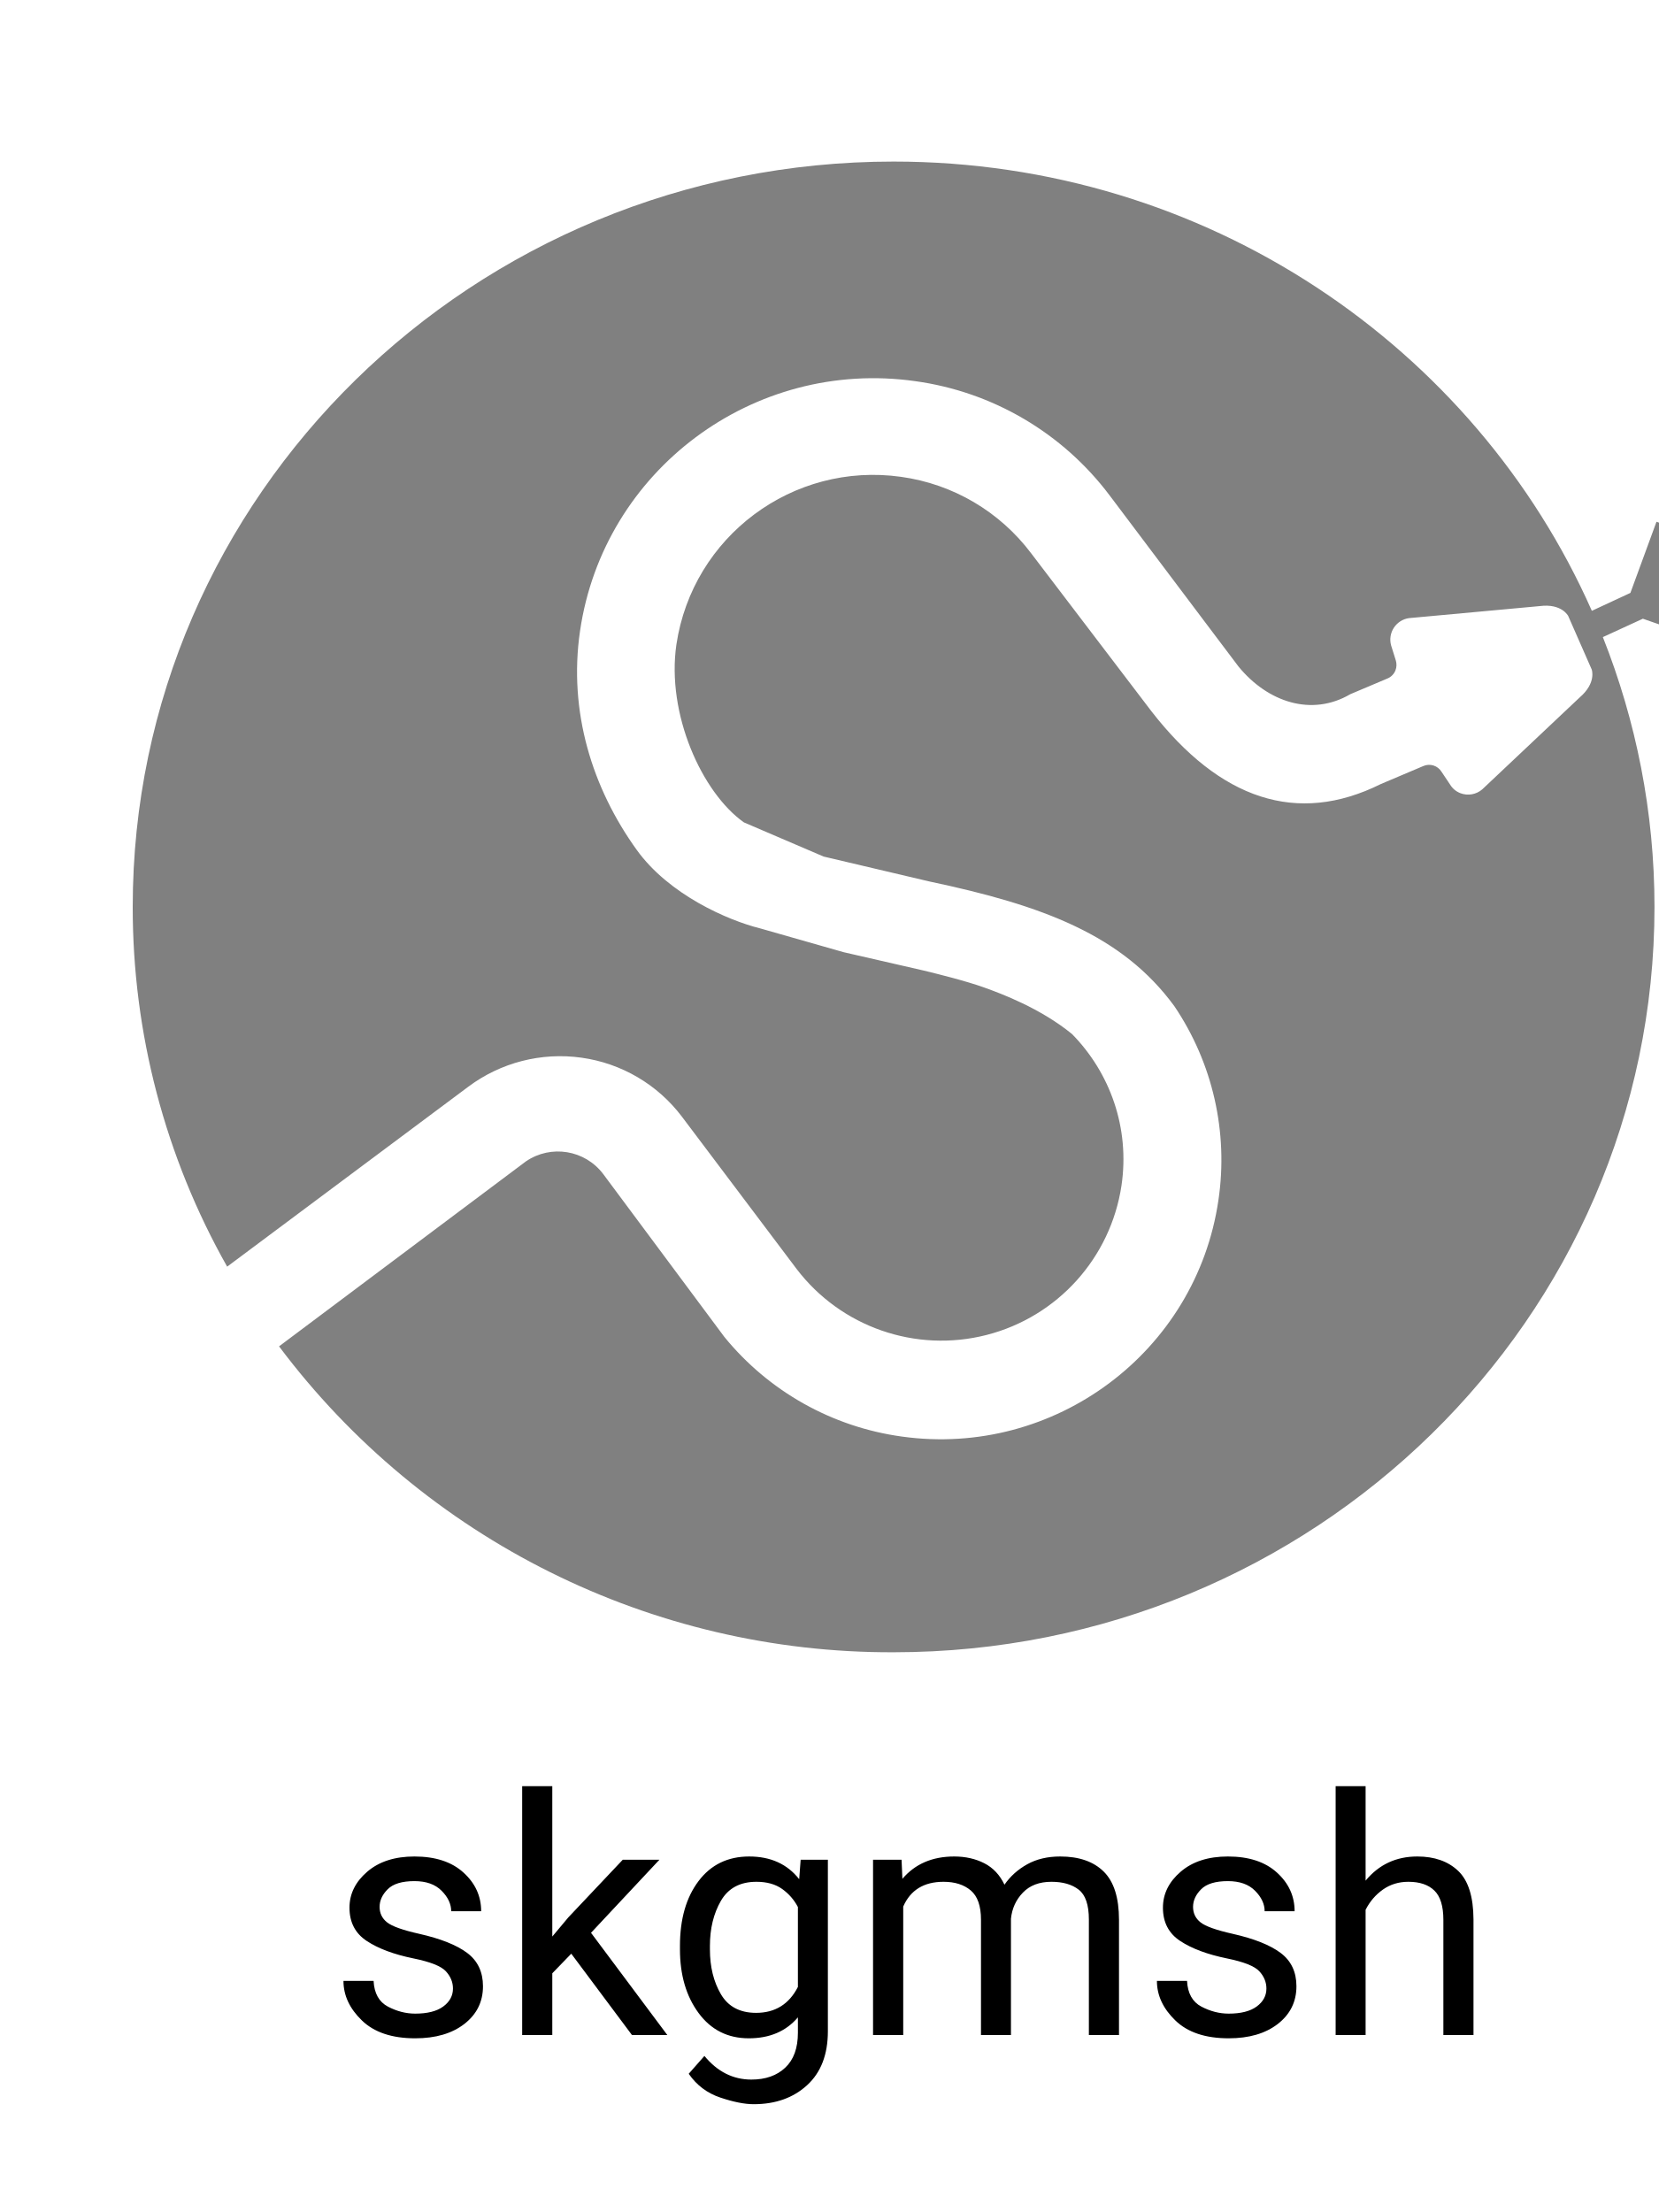
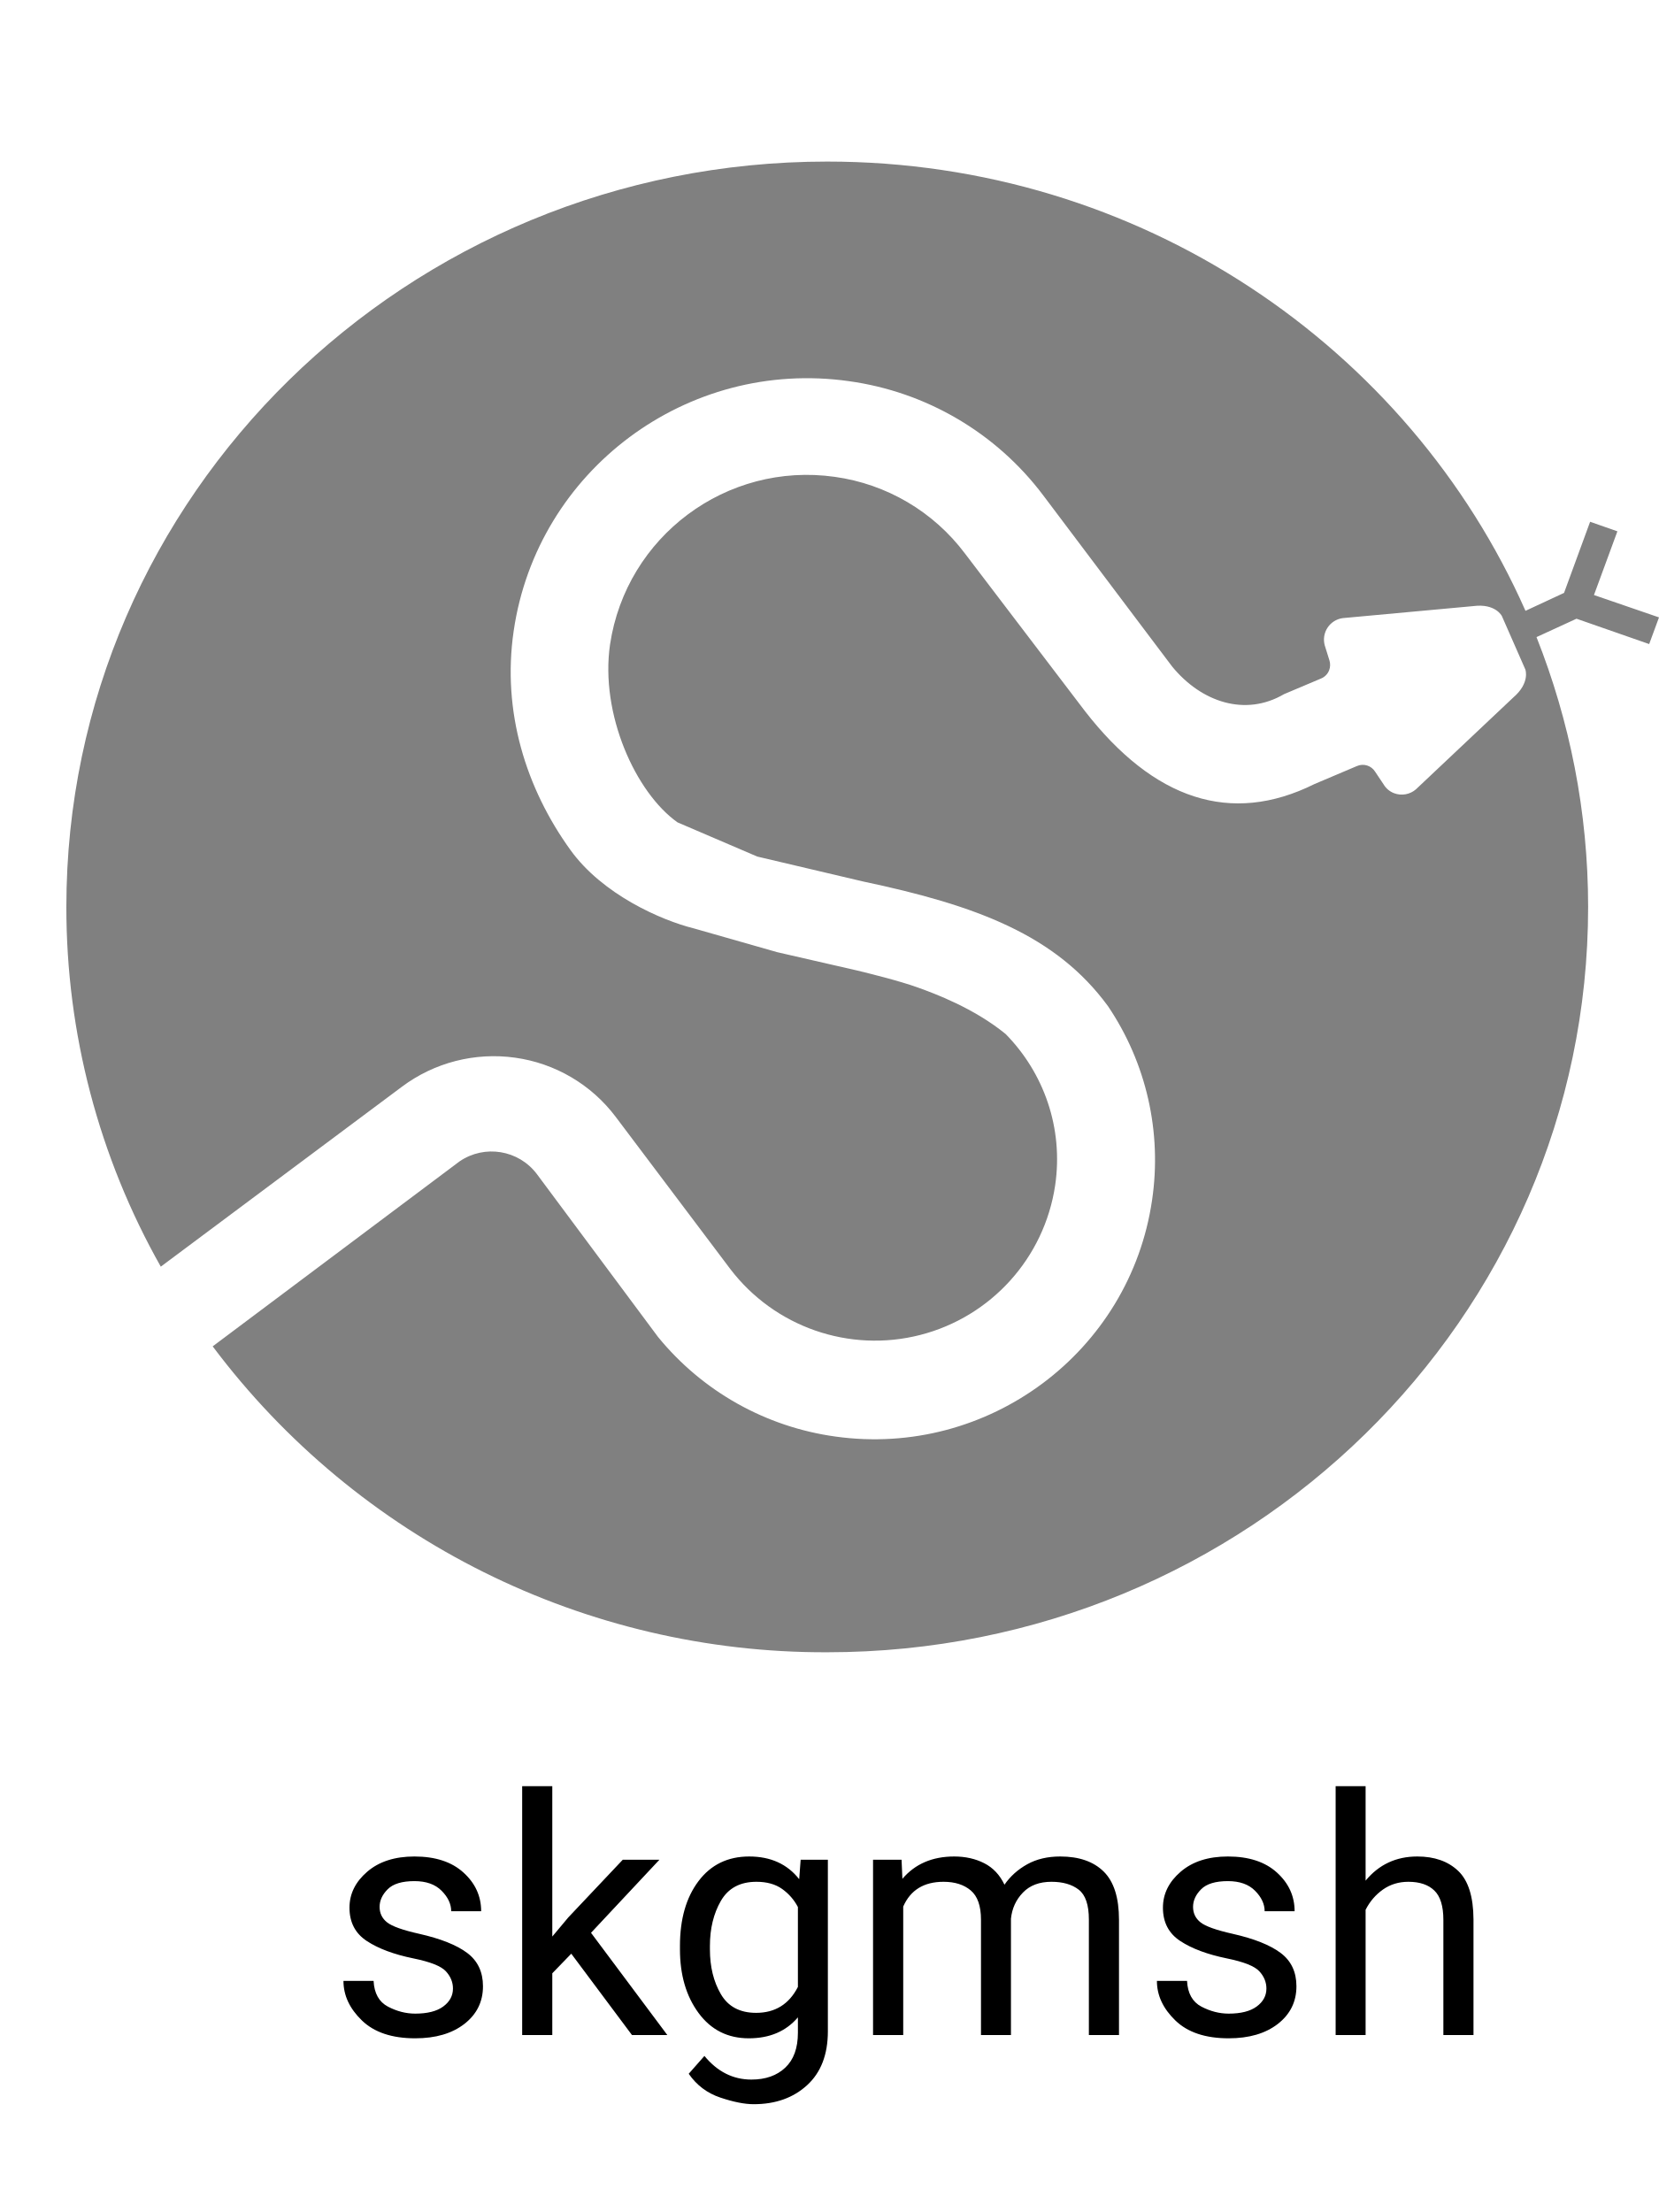
<svg xmlns="http://www.w3.org/2000/svg" viewBox="0 0 500 600" text-anchor="middle" version="1.1" width="150" height="200">
-   <g transform="scale(20) translate(2)">
+   <g transform="scale(20) translate(1)">
    <path style="fill:#808080;fill-opacity:1;stroke:none;stroke-width:0" d="M15.697 13.496c-.784-1.072-1.982-1.519-3.694-1.88l-1.592-.375-1.201-.515c-.631-.446-1.17-1.634-1.017-2.681a3 3 0 0 1 3.386-2.526 2.962 2.962 0 0 1 1.962 1.155L15.35 9.05c1.033 1.33 2.195 1.727 3.459 1.098l.637-.27a.22.22 0 0 1 .278.087l.127.19a.311.311 0 0 0 .156.131.326.326 0 0 0 .33-.058l1.467-1.384c.257-.22.182-.422.182-.422l-.354-.806s-.097-.193-.431-.149l-1.968.181a.327.327 0 0 0-.27.411l.071.227c.014.047.014.1-.005.148a.219.219 0 0 1-.124.125l-.556.235c-.582.341-1.244.123-1.686-.417l-.505-.67-1.438-1.91a4.421 4.421 0 0 0-2.929-1.72C9.355 3.733 7.095 5.42 6.741 7.84c-.179 1.22.187 2.375.855 3.302.485.674 1.373 1.06 1.854 1.18l1.262.36 1.208.277c.166.04.634.155.91.255.256.092.845.31 1.324.701.572.582.875 1.413.746 2.284a2.744 2.744 0 0 1-4.897 1.255l-1.726-2.292a2.294 2.294 0 0 0-1.514-.89 2.31 2.31 0 0 0-1.708.439l-3.632 2.71A11.002 11.002 0 0 1 0 12C0 5.798 5.133.768 11.465.768c4.715 0 8.761 2.788 10.523 6.77l.581-.27.393-1.072.411.144-.353.96.98.337-.148.402-1.095-.382-.603.277c.5 1.262.778 2.632.778 4.066 0 6.203-5.135 11.232-11.467 11.232a11.526 11.526 0 0 1-9.26-4.61l3.721-2.788a.855.855 0 0 1 1.163.19l1.826 2.455a4.186 4.186 0 0 0 2.673 1.502c2.302.322 4.439-1.273 4.773-3.563a4.14 4.14 0 0 0-.664-2.922" />
  </g>
  <text xml:space="preserve" style="font-size:100px;font-family:Roboto;fill:#000000;stroke:none" x="250" y="580">
    <tspan> skgmsh </tspan>
  </text>
</svg>
